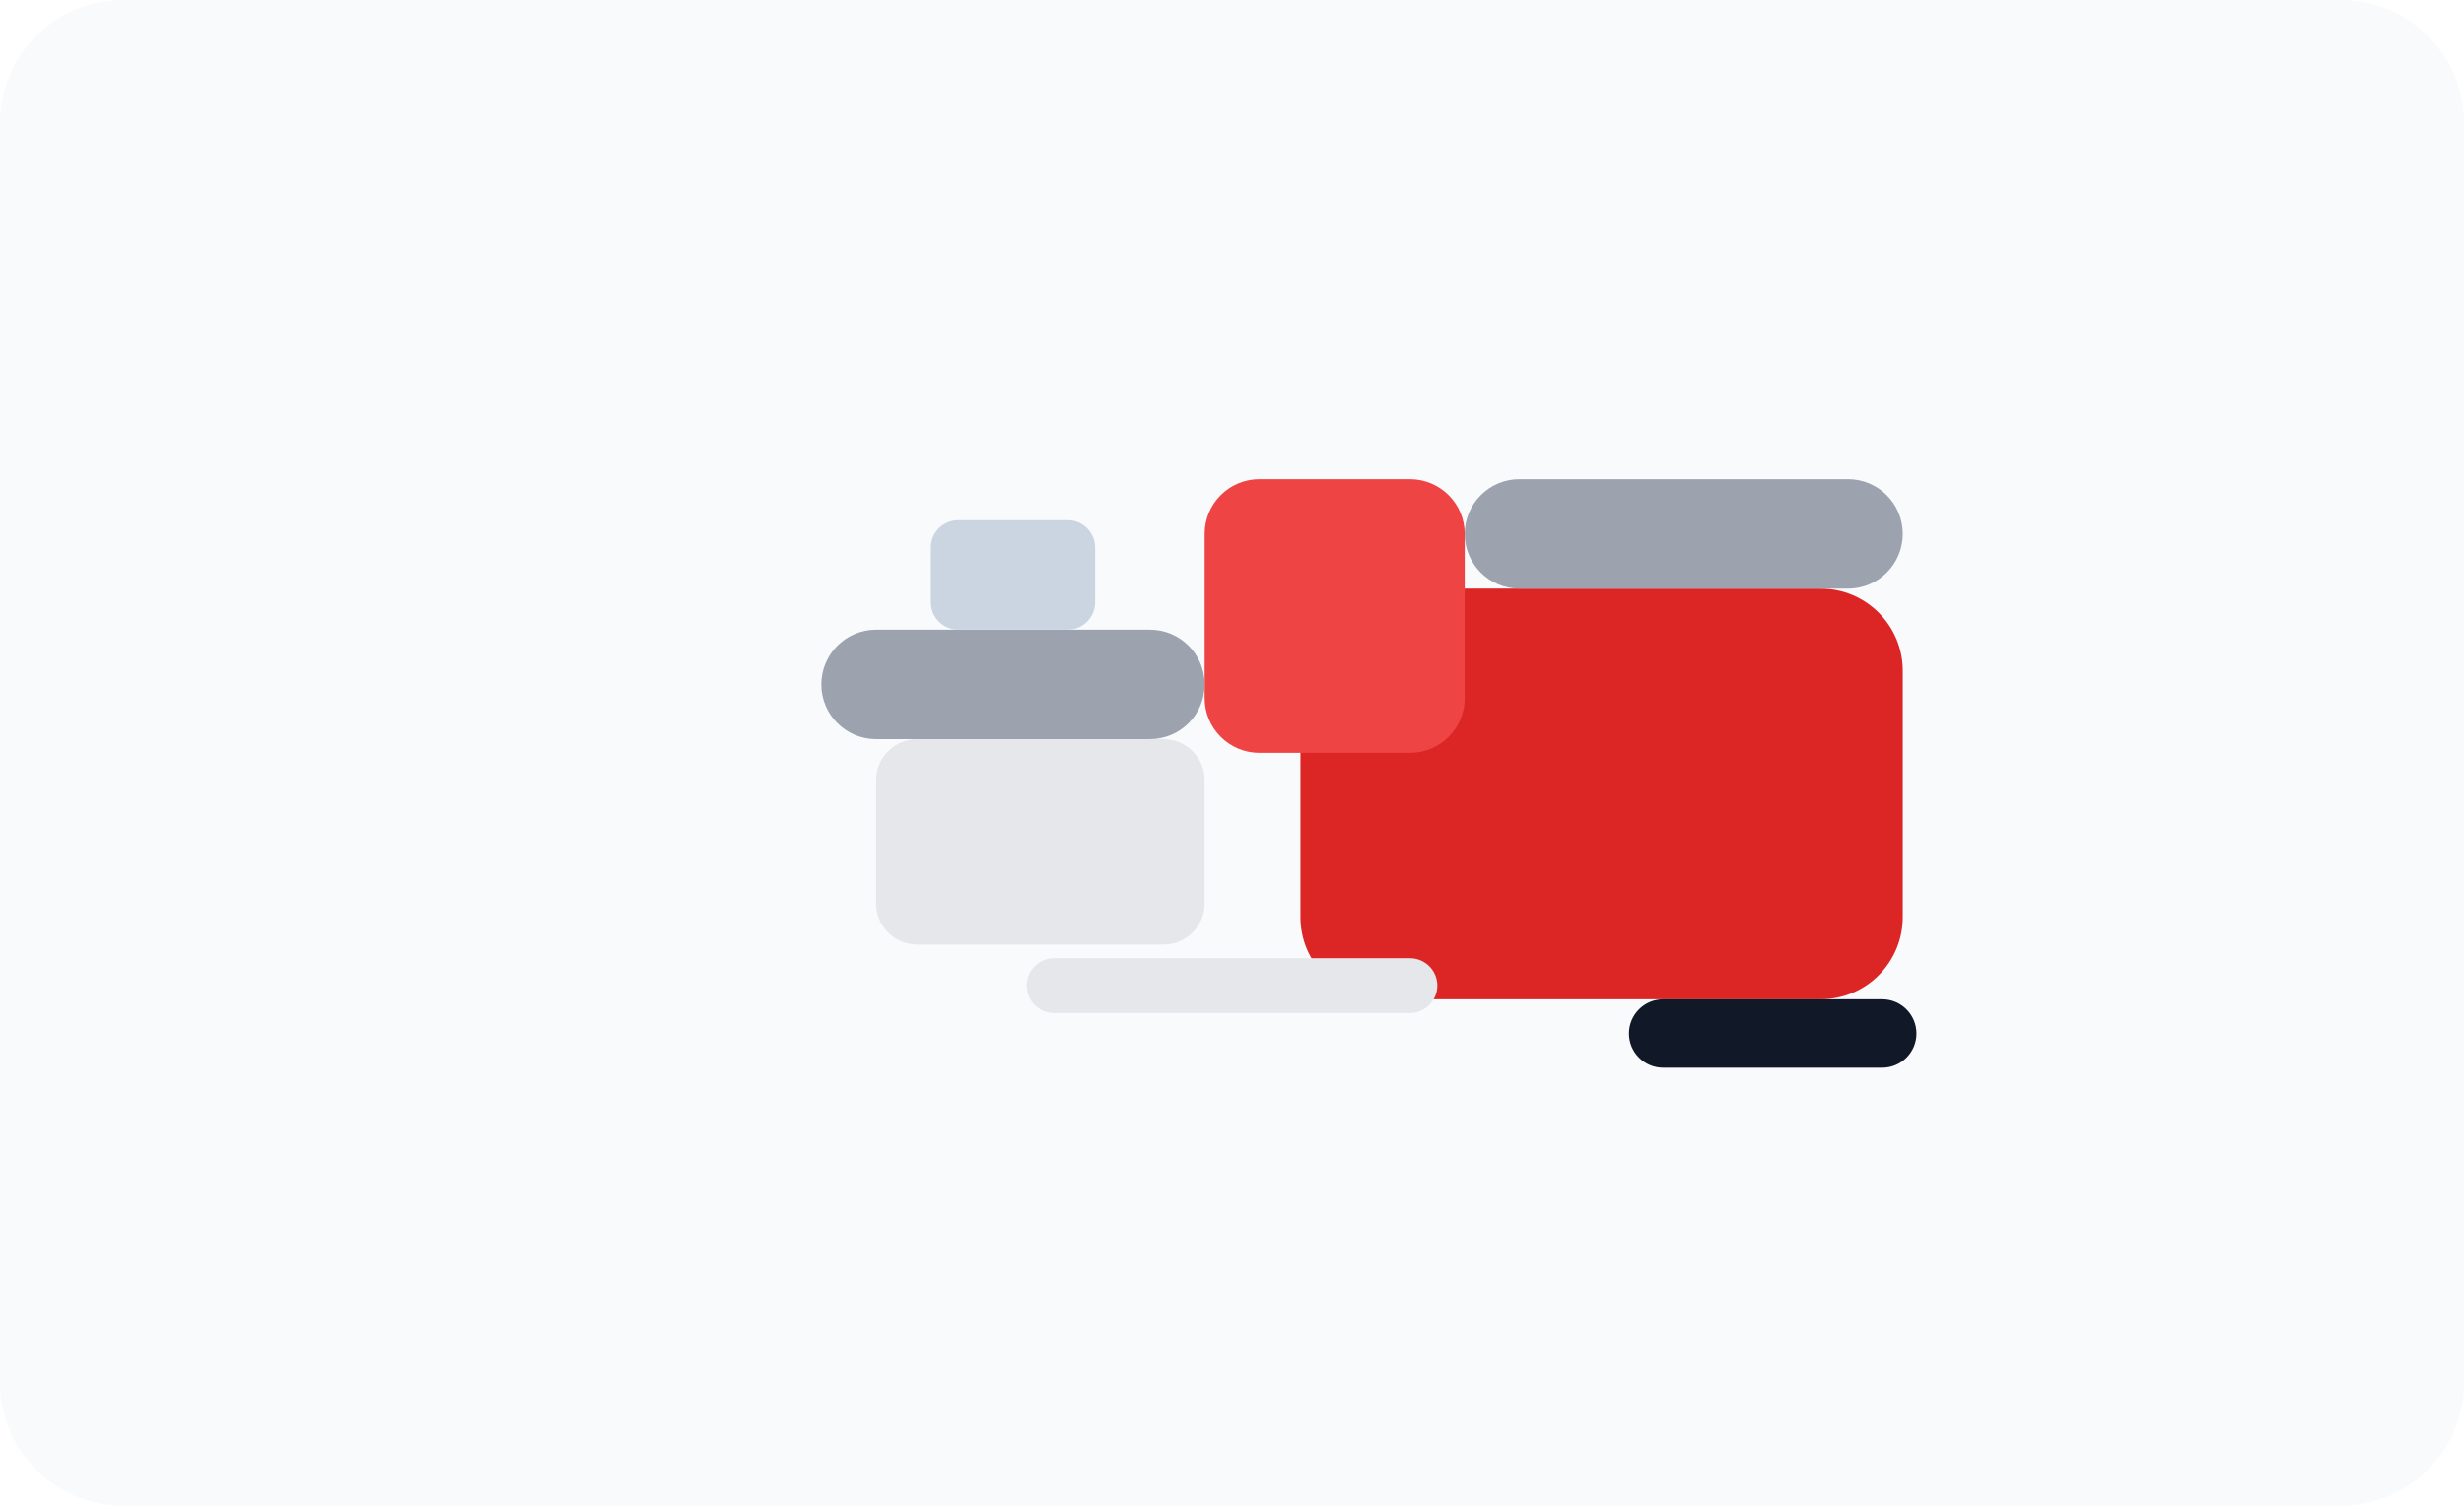
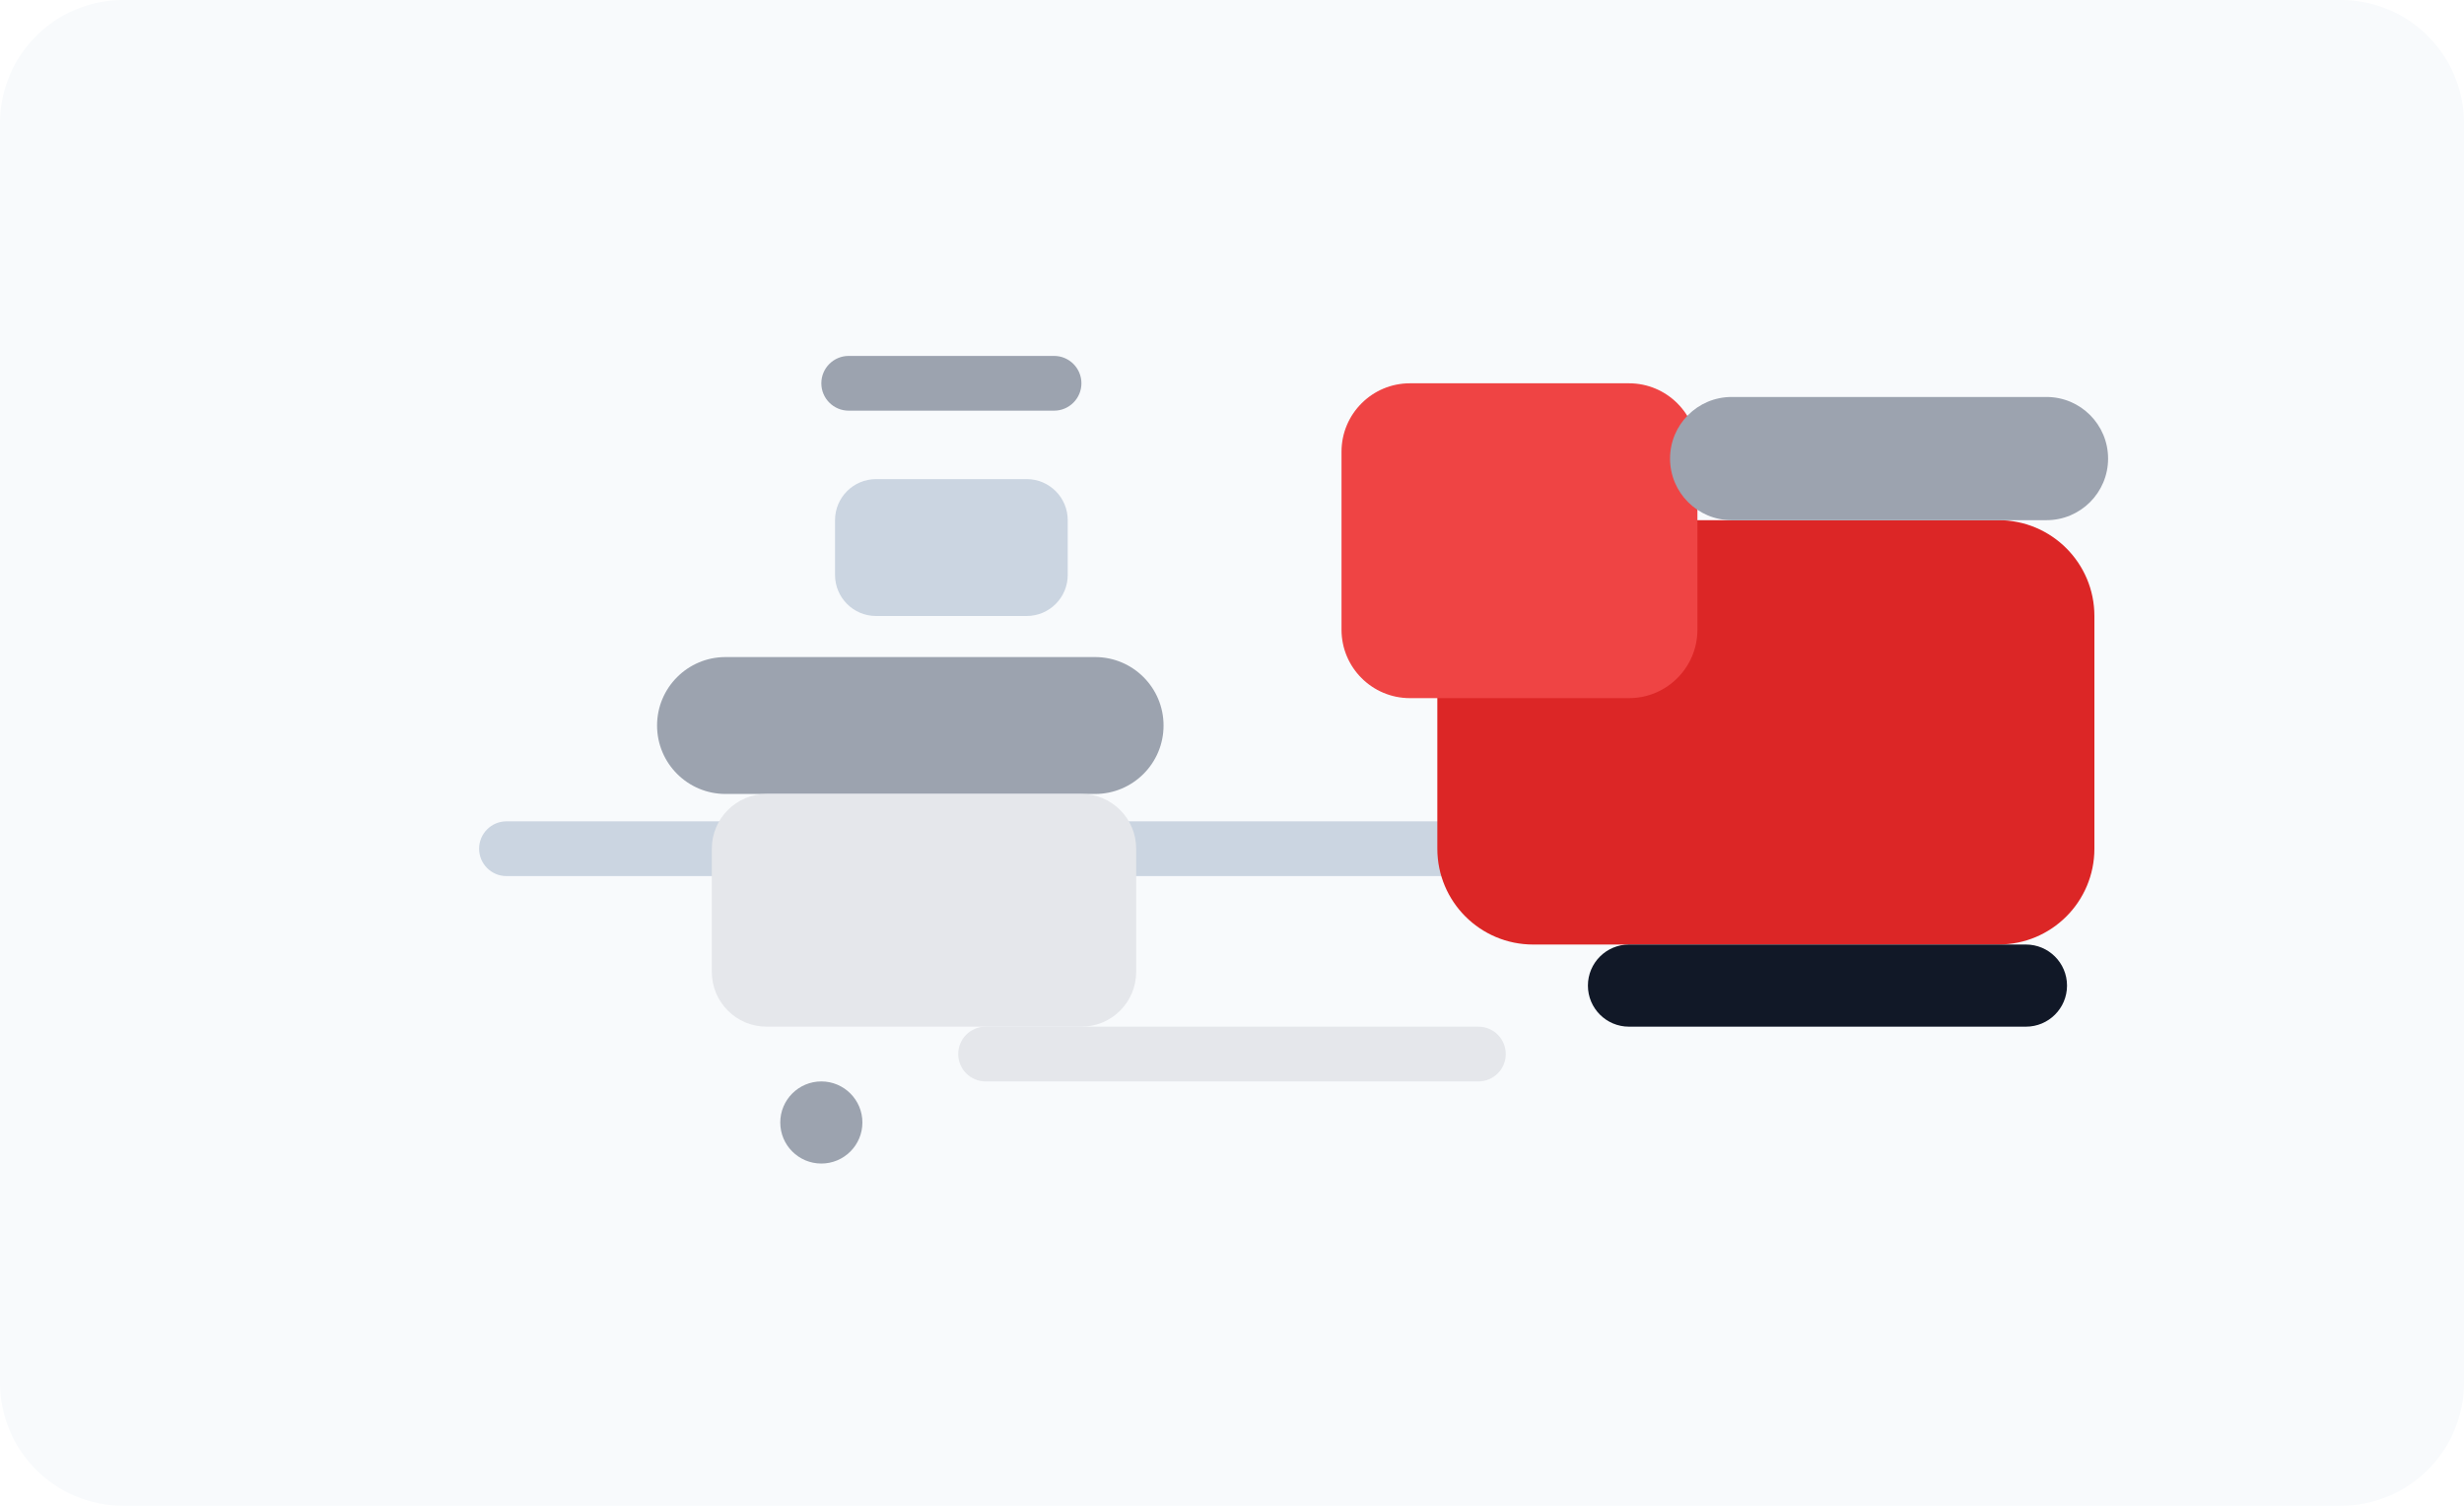
<svg xmlns="http://www.w3.org/2000/svg" width="360" height="220" viewBox="0 0 360 220" fill="none">
  <rect width="360" height="220" rx="18" fill="#F8FAFC" />
-   <rect x="190" y="86" width="88" height="60" rx="12" fill="#DC2626" />
-   <rect x="176" y="70" width="38" height="40" rx="8" fill="#EF4444" />
-   <rect x="214" y="70" width="64" height="16" rx="8" fill="#9CA3AF" />
-   <rect x="120" y="92" width="56" height="16" rx="8" fill="#9CA3AF" />
-   <rect x="128" y="108" width="48" height="30" rx="6" fill="#E5E7EB" />
-   <rect x="136" y="76" width="24" height="16" rx="4" fill="#CBD5E1" />
-   <rect x="150" y="140" width="60" height="8" rx="4" fill="#E5E7EB" />
-   <rect x="238" y="146" width="42" height="10" rx="5" fill="#111827" />
+   <rect x="70" y="120" width="220" height="8" rx="4" fill="#CBD5E1" />
+   <rect x="210" y="76" width="96" height="62" rx="14" fill="#DC2626" />
+   <rect x="196" y="56" width="52" height="46" rx="10" fill="#EF4444" />
+   <rect x="244" y="58" width="64" height="18" rx="9" fill="#9CA3AF" />
+   <rect x="232" y="138" width="70" height="12" rx="6" fill="#111827" />
+   <rect x="96" y="96" width="74" height="20" rx="10" fill="#9CA3AF" />
+   <rect x="104" y="116" width="62" height="34" rx="8" fill="#E5E7EB" />
+   <rect x="122" y="70" width="34" height="20" rx="6" fill="#CBD5E1" />
+   <rect x="120" y="52" width="38" height="8" rx="4" fill="#9CA3AF" />
+   <rect x="140" y="150" width="80" height="8" rx="4" fill="#E5E7EB" />
+   <circle cx="120" cy="164" r="6" fill="#9CA3AF" />
</svg>
